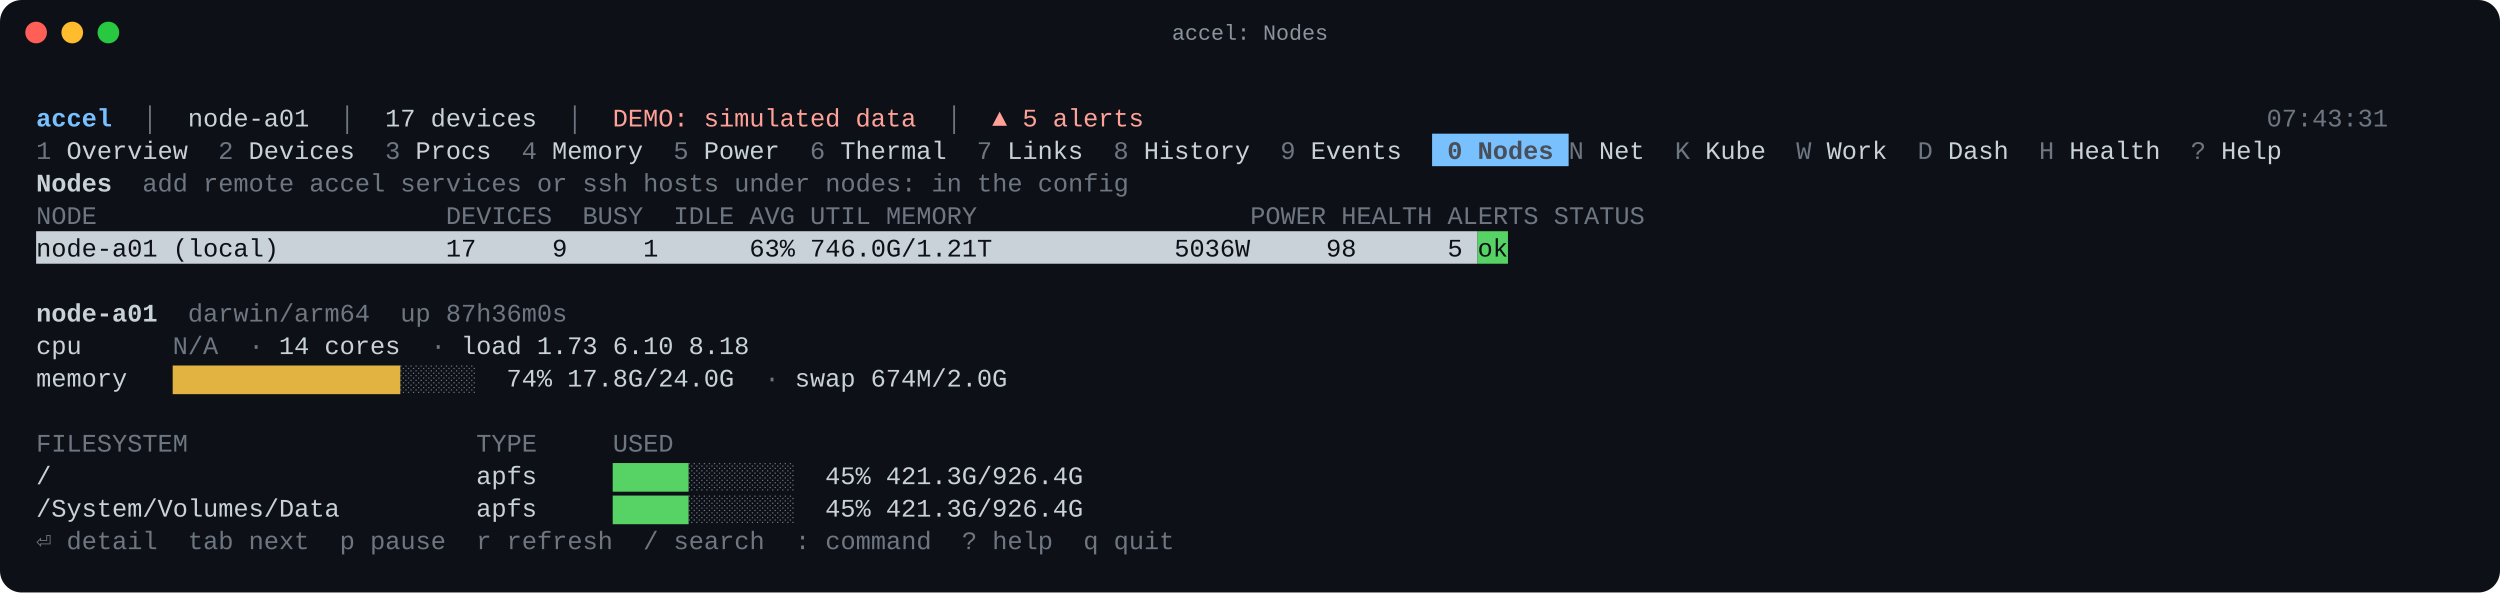
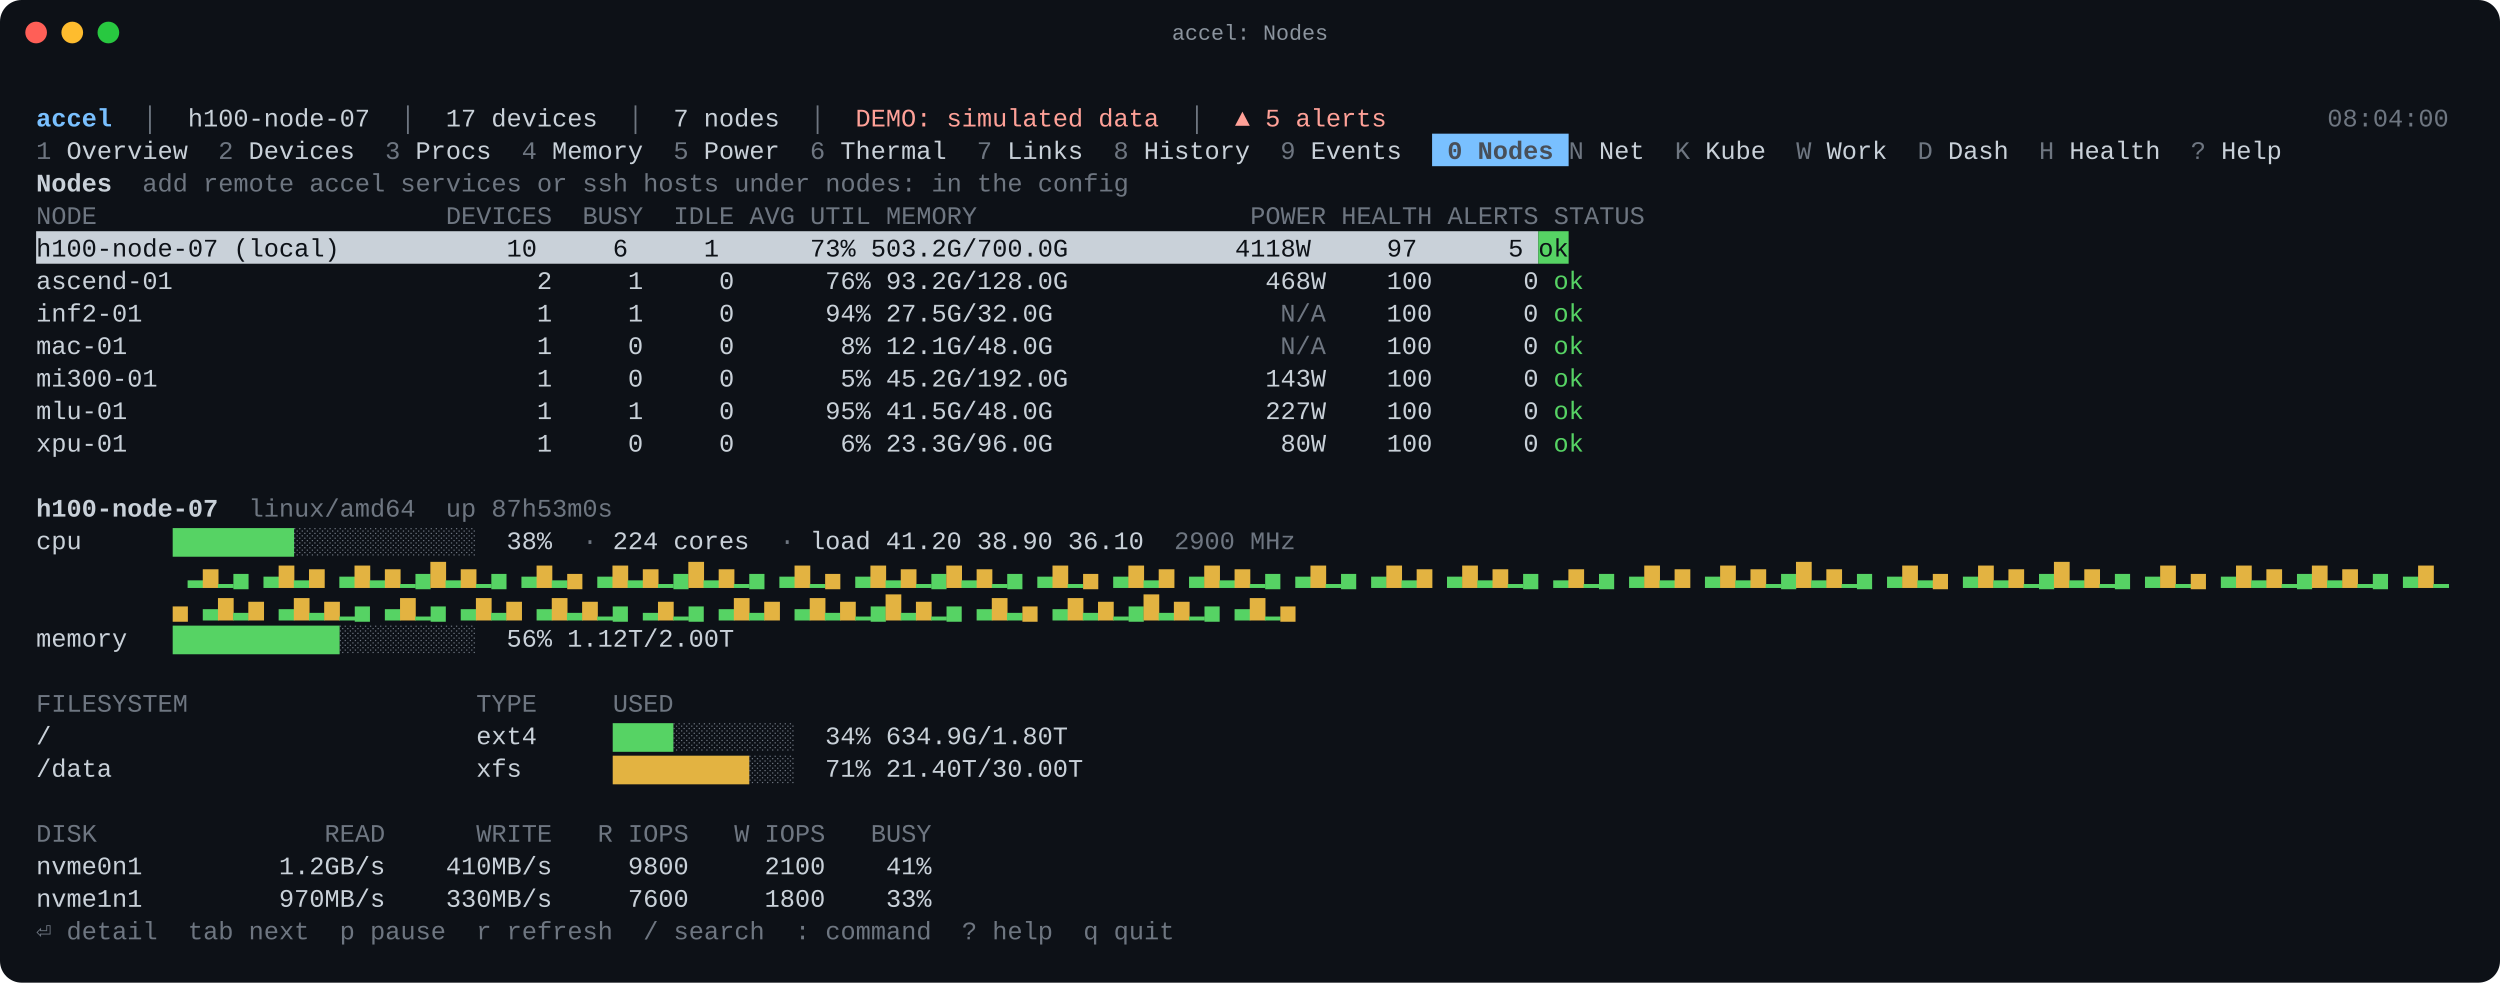
- <svg xmlns="http://www.w3.org/2000/svg" width="1384" height="328" viewBox="0 0 1384 328" font-family="JetBrains Mono, SFMono-Regular, Menlo, Consolas, Liberation Mono, monospace" font-size="14">
+ <svg xmlns="http://www.w3.org/2000/svg" width="1384" height="544" viewBox="0 0 1384 544" font-family="JetBrains Mono, SFMono-Regular, Menlo, Consolas, Liberation Mono, monospace" font-size="14">
  <rect width="100%" height="100%" rx="12" fill="#0d1117" />
  <circle cx="20" cy="18" r="6" fill="#ff5f57" />
  <circle cx="40" cy="18" r="6" fill="#febc2e" />
  <circle cx="60" cy="18" r="6" fill="#28c840" />
  <text x="50%" y="22" text-anchor="middle" fill="#8b949e" font-size="12">accel: Nodes</text>
  <g xml:space="preserve">
    <text y="70.0" fill="#c9d1d9" xml:space="preserve" style="white-space:pre">
      <tspan x="20.0" fill="#79c0ff" font-weight="bold">accel</tspan>
      <tspan x="62.0" fill="#6e7681">  │  </tspan>
-       <tspan x="104.0">node-a01</tspan>
-       <tspan x="171.2" fill="#6e7681">  │  </tspan>
-       <tspan x="213.2">17 devices</tspan>
-       <tspan x="297.2" fill="#6e7681">  │  </tspan>
-       <tspan x="339.2" fill="#ffa198">DEMO: simulated data</tspan>
-       <tspan x="507.2" fill="#6e7681">  │  </tspan>
-       <tspan x="549.2" fill="#ffa198">▲ 5 alerts</tspan>
-       <tspan x="1254.8" fill="#6e7681">07:43:31</tspan>
+       <tspan x="104.0">h100-node-07</tspan>
+       <tspan x="204.8" fill="#6e7681">  │  </tspan>
+       <tspan x="246.8">17 devices</tspan>
+       <tspan x="330.8" fill="#6e7681">  │  </tspan>
+       <tspan x="372.8">7 nodes</tspan>
+       <tspan x="431.6" fill="#6e7681">  │  </tspan>
+       <tspan x="473.6" fill="#ffa198">DEMO: simulated data</tspan>
+       <tspan x="641.6" fill="#6e7681">  │  </tspan>
+       <tspan x="683.6" fill="#ffa198">▲ 5 alerts</tspan>
+       <tspan x="1288.4" fill="#6e7681">08:04:00</tspan>
    </text>
    <rect x="792.8" y="74.0" width="75.6" height="18.0" fill="#79c0ff" />
    <text y="88.0" fill="#c9d1d9" xml:space="preserve" style="white-space:pre">
      <tspan x="20.0" fill="#6e7681">1</tspan>
      <tspan x="28.4"> Overview  </tspan>
      <tspan x="120.8" fill="#6e7681">2</tspan>
      <tspan x="129.2"> Devices  </tspan>
      <tspan x="213.2" fill="#6e7681">3</tspan>
      <tspan x="221.6"> Procs  </tspan>
      <tspan x="288.8" fill="#6e7681">4</tspan>
      <tspan x="297.2"> Memory  </tspan>
      <tspan x="372.8" fill="#6e7681">5</tspan>
      <tspan x="381.2"> Power  </tspan>
      <tspan x="448.4" fill="#6e7681">6</tspan>
      <tspan x="456.8"> Thermal  </tspan>
      <tspan x="540.8" fill="#6e7681">7</tspan>
      <tspan x="549.2"> Links  </tspan>
      <tspan x="616.4" fill="#6e7681">8</tspan>
      <tspan x="624.8"> History  </tspan>
      <tspan x="708.8" fill="#6e7681">9</tspan>
      <tspan x="717.2"> Events  </tspan>
      <tspan x="792.8" fill="#484f58" font-weight="bold"> 0 Nodes </tspan>
      <tspan x="868.4" fill="#6e7681">N</tspan>
      <tspan x="876.8"> Net  </tspan>
      <tspan x="927.2" fill="#6e7681">K</tspan>
      <tspan x="935.6"> Kube  </tspan>
      <tspan x="994.4" fill="#6e7681">W</tspan>
      <tspan x="1002.8"> Work  </tspan>
      <tspan x="1061.6" fill="#6e7681">D</tspan>
      <tspan x="1070.0"> Dash  </tspan>
      <tspan x="1128.8" fill="#6e7681">H</tspan>
      <tspan x="1137.2"> Health  </tspan>
      <tspan x="1212.8" fill="#6e7681">?</tspan>
      <tspan x="1221.2"> Help  </tspan>
    </text>
    <text y="106.0" fill="#c9d1d9" xml:space="preserve" style="white-space:pre">
      <tspan x="20.0" font-weight="bold">Nodes</tspan>
      <tspan x="62.0" fill="#6e7681">  add remote accel services or ssh hosts under nodes: in the config</tspan>
    </text>
    <text y="124.0" fill="#c9d1d9" xml:space="preserve" style="white-space:pre">
      <tspan x="20.0" fill="#6e7681">NODE                       DEVICES  BUSY  IDLE AVG UTIL MEMORY                  POWER HEALTH ALERTS STATUS                        </tspan>
    </text>
-     <rect x="20.0" y="128.0" width="798.0" height="18.0" fill="#c9d1d9" />
-     <rect x="818.0" y="128.0" width="16.8" height="18.0" fill="#56d364" />
+     <rect x="20.0" y="128.0" width="831.6" height="18.0" fill="#c9d1d9" />
+     <rect x="851.6" y="128.0" width="16.8" height="18.0" fill="#56d364" />
    <text y="142.0" fill="#c9d1d9" xml:space="preserve" style="white-space:pre">
-       <tspan x="20.0" fill="#0d1117">node-a01 (local)           17     9     1      63% 746.0G/1.21T            5036W     98      5 </tspan>
-       <tspan x="818.0" fill="#0d1117">ok</tspan>
+       <tspan x="20.0" fill="#0d1117">h100-node-07 (local)           10     6     1      73% 503.2G/700.0G           4118W     97      5 </tspan>
+       <tspan x="851.6" fill="#0d1117">ok</tspan>
+     </text>
+     <text y="160.0" fill="#c9d1d9" xml:space="preserve" style="white-space:pre">
+       <tspan x="20.0">ascend-01                        2     1     0      76% 93.2G/128.0G             468W    100      0 </tspan>
+       <tspan x="860.0" fill="#56d364">ok</tspan>
    </text>
    <text y="178.0" fill="#c9d1d9" xml:space="preserve" style="white-space:pre">
-       <tspan x="20.0" font-weight="bold">node-a01</tspan>
-       <tspan x="104.0" fill="#6e7681">darwin/arm64</tspan>
-       <tspan x="204.8" fill="#6e7681">  up 87h36m0s</tspan>
+       <tspan x="20.0">inf2-01                          1     1     0      94% 27.5G/32.0G               </tspan>
+       <tspan x="708.8" fill="#6e7681">N/A</tspan>
+       <tspan x="734.0">    100      0 </tspan>
+       <tspan x="860.0" fill="#56d364">ok</tspan>
    </text>
    <text y="196.0" fill="#c9d1d9" xml:space="preserve" style="white-space:pre">
+       <tspan x="20.0">mac-01                           1     0     0       8% 12.1G/48.0G               </tspan>
+       <tspan x="708.8" fill="#6e7681">N/A</tspan>
+       <tspan x="734.0">    100      0 </tspan>
+       <tspan x="860.0" fill="#56d364">ok</tspan>
+     </text>
+     <text y="214.0" fill="#c9d1d9" xml:space="preserve" style="white-space:pre">
+       <tspan x="20.0">mi300-01                         1     0     0       5% 45.2G/192.0G             143W    100      0 </tspan>
+       <tspan x="860.0" fill="#56d364">ok</tspan>
+     </text>
+     <text y="232.0" fill="#c9d1d9" xml:space="preserve" style="white-space:pre">
+       <tspan x="20.0">mlu-01                           1     1     0      95% 41.5G/48.0G              227W    100      0 </tspan>
+       <tspan x="860.0" fill="#56d364">ok</tspan>
+     </text>
+     <text y="250.0" fill="#c9d1d9" xml:space="preserve" style="white-space:pre">
+       <tspan x="20.0">xpu-01                           1     0     0       6% 23.3G/96.0G               80W    100      0 </tspan>
+       <tspan x="860.0" fill="#56d364">ok</tspan>
+     </text>
+     <text y="286.0" fill="#c9d1d9" xml:space="preserve" style="white-space:pre">
+       <tspan x="20.0" font-weight="bold">h100-node-07</tspan>
+       <tspan x="137.6" fill="#6e7681">linux/amd64</tspan>
+       <tspan x="230.0" fill="#6e7681">  up 87h53m0s</tspan>
+     </text>
+     <text y="304.0" fill="#c9d1d9" xml:space="preserve" style="white-space:pre">
      <tspan x="20.0">cpu      </tspan>
-       <tspan x="95.6" fill="#6e7681">N/A</tspan>
-       <tspan x="137.6" fill="#6e7681">·</tspan>
-       <tspan x="146.0"> 14 cores  </tspan>
-       <tspan x="238.4" fill="#6e7681">·</tspan>
-       <tspan x="246.8"> load 1.73 6.10 8.18</tspan>
-     </text>
-     <text y="214.0" fill="#c9d1d9" xml:space="preserve" style="white-space:pre">
+       <tspan x="95.6" fill="#56d364">████████</tspan>
+       <tspan x="162.8" fill="#6e7681">░░░░░░░░░░░░</tspan>
+       <tspan x="263.6">  38%  </tspan>
+       <tspan x="322.4" fill="#6e7681">·</tspan>
+       <tspan x="330.8"> 224 cores  </tspan>
+       <tspan x="431.6" fill="#6e7681">·</tspan>
+       <tspan x="440.0"> load 41.20 38.90 36.10</tspan>
+       <tspan x="633.2" fill="#6e7681">  2900 MHz</tspan>
+     </text>
+     <text y="322.0" fill="#c9d1d9" xml:space="preserve" style="white-space:pre">
+       <tspan x="104.0" fill="#56d364">▂</tspan>
+       <tspan x="112.4" fill="#e3b341">▅</tspan>
+       <tspan x="120.8" fill="#56d364">▁</tspan>
+       <tspan x="129.2" fill="#56d364">▄</tspan>
+       <tspan x="146.0" fill="#56d364">▃</tspan>
+       <tspan x="154.4" fill="#e3b341">▆</tspan>
+       <tspan x="162.8" fill="#56d364">▂</tspan>
+       <tspan x="171.2" fill="#e3b341">▅</tspan>
+       <tspan x="188.0" fill="#56d364">▃</tspan>
+       <tspan x="196.4" fill="#e3b341">▆</tspan>
+       <tspan x="204.8" fill="#56d364">▂</tspan>
+       <tspan x="213.2" fill="#e3b341">▅</tspan>
+       <tspan x="221.6" fill="#56d364">▁</tspan>
+       <tspan x="230.0" fill="#56d364">▄</tspan>
+       <tspan x="238.4" fill="#e3b341">▇</tspan>
+       <tspan x="246.8" fill="#56d364">▂</tspan>
+       <tspan x="255.2" fill="#e3b341">▅</tspan>
+       <tspan x="263.6" fill="#56d364">▁</tspan>
+       <tspan x="272.0" fill="#56d364">▄</tspan>
+       <tspan x="288.8" fill="#56d364">▃</tspan>
+       <tspan x="297.2" fill="#e3b341">▆</tspan>
+       <tspan x="305.6" fill="#56d364">▂</tspan>
+       <tspan x="314.0" fill="#e3b341">▄</tspan>
+       <tspan x="330.8" fill="#56d364">▃</tspan>
+       <tspan x="339.2" fill="#e3b341">▆</tspan>
+       <tspan x="347.6" fill="#56d364">▂</tspan>
+       <tspan x="356.0" fill="#e3b341">▅</tspan>
+       <tspan x="364.4" fill="#56d364">▁</tspan>
+       <tspan x="372.8" fill="#56d364">▄</tspan>
+       <tspan x="381.2" fill="#e3b341">▇</tspan>
+       <tspan x="389.6" fill="#56d364">▂</tspan>
+       <tspan x="398.0" fill="#e3b341">▅</tspan>
+       <tspan x="406.4" fill="#56d364">▁</tspan>
+       <tspan x="414.8" fill="#56d364">▄</tspan>
+       <tspan x="431.6" fill="#56d364">▃</tspan>
+       <tspan x="440.0" fill="#e3b341">▆</tspan>
+       <tspan x="448.4" fill="#56d364">▁</tspan>
+       <tspan x="456.8" fill="#e3b341">▄</tspan>
+       <tspan x="473.6" fill="#56d364">▃</tspan>
+       <tspan x="482.0" fill="#e3b341">▆</tspan>
+       <tspan x="490.4" fill="#56d364">▂</tspan>
+       <tspan x="498.8" fill="#e3b341">▅</tspan>
+       <tspan x="507.2" fill="#56d364">▁</tspan>
+       <tspan x="515.6" fill="#56d364">▄</tspan>
+       <tspan x="524.0" fill="#e3b341">▆</tspan>
+       <tspan x="532.4" fill="#56d364">▂</tspan>
+       <tspan x="540.8" fill="#e3b341">▅</tspan>
+       <tspan x="549.2" fill="#56d364">▁</tspan>
+       <tspan x="557.6" fill="#56d364">▄</tspan>
+       <tspan x="574.4" fill="#56d364">▃</tspan>
+       <tspan x="582.8" fill="#e3b341">▆</tspan>
+       <tspan x="591.2" fill="#56d364">▁</tspan>
+       <tspan x="599.6" fill="#e3b341">▄</tspan>
+       <tspan x="616.4" fill="#56d364">▃</tspan>
+       <tspan x="624.8" fill="#e3b341">▆</tspan>
+       <tspan x="633.2" fill="#56d364">▂</tspan>
+       <tspan x="641.6" fill="#e3b341">▅</tspan>
+       <tspan x="658.4" fill="#56d364">▃</tspan>
+       <tspan x="666.8" fill="#e3b341">▆</tspan>
+       <tspan x="675.2" fill="#56d364">▂</tspan>
+       <tspan x="683.6" fill="#e3b341">▅</tspan>
+       <tspan x="692.0" fill="#56d364">▁</tspan>
+       <tspan x="700.4" fill="#56d364">▄</tspan>
+       <tspan x="717.2" fill="#56d364">▃</tspan>
+       <tspan x="725.6" fill="#e3b341">▆</tspan>
+       <tspan x="734.0" fill="#56d364">▁</tspan>
+       <tspan x="742.4" fill="#56d364">▄</tspan>
+       <tspan x="759.2" fill="#56d364">▃</tspan>
+       <tspan x="767.6" fill="#e3b341">▆</tspan>
+       <tspan x="776.0" fill="#56d364">▂</tspan>
+       <tspan x="784.4" fill="#e3b341">▅</tspan>
+       <tspan x="801.2" fill="#56d364">▃</tspan>
+       <tspan x="809.6" fill="#e3b341">▆</tspan>
+       <tspan x="818.0" fill="#56d364">▂</tspan>
+       <tspan x="826.4" fill="#e3b341">▅</tspan>
+       <tspan x="834.8" fill="#56d364">▁</tspan>
+       <tspan x="843.2" fill="#56d364">▄</tspan>
+       <tspan x="860.0" fill="#56d364">▂</tspan>
+       <tspan x="868.4" fill="#e3b341">▅</tspan>
+       <tspan x="876.8" fill="#56d364">▁</tspan>
+       <tspan x="885.2" fill="#56d364">▄</tspan>
+       <tspan x="902.0" fill="#56d364">▃</tspan>
+       <tspan x="910.4" fill="#e3b341">▆</tspan>
+       <tspan x="918.8" fill="#56d364">▂</tspan>
+       <tspan x="927.2" fill="#e3b341">▅</tspan>
+       <tspan x="944.0" fill="#56d364">▃</tspan>
+       <tspan x="952.4" fill="#e3b341">▆</tspan>
+       <tspan x="960.8" fill="#56d364">▂</tspan>
+       <tspan x="969.2" fill="#e3b341">▅</tspan>
+       <tspan x="977.6" fill="#56d364">▁</tspan>
+       <tspan x="986.0" fill="#56d364">▄</tspan>
+       <tspan x="994.4" fill="#e3b341">▇</tspan>
+       <tspan x="1002.8" fill="#56d364">▂</tspan>
+       <tspan x="1011.2" fill="#e3b341">▅</tspan>
+       <tspan x="1019.6" fill="#56d364">▁</tspan>
+       <tspan x="1028.0" fill="#56d364">▄</tspan>
+       <tspan x="1044.8" fill="#56d364">▃</tspan>
+       <tspan x="1053.2" fill="#e3b341">▆</tspan>
+       <tspan x="1061.6" fill="#56d364">▂</tspan>
+       <tspan x="1070.0" fill="#e3b341">▄</tspan>
+       <tspan x="1086.8" fill="#56d364">▃</tspan>
+       <tspan x="1095.2" fill="#e3b341">▆</tspan>
+       <tspan x="1103.6" fill="#56d364">▂</tspan>
+       <tspan x="1112.0" fill="#e3b341">▅</tspan>
+       <tspan x="1120.4" fill="#56d364">▁</tspan>
+       <tspan x="1128.8" fill="#56d364">▄</tspan>
+       <tspan x="1137.2" fill="#e3b341">▇</tspan>
+       <tspan x="1145.6" fill="#56d364">▂</tspan>
+       <tspan x="1154.0" fill="#e3b341">▅</tspan>
+       <tspan x="1162.4" fill="#56d364">▁</tspan>
+       <tspan x="1170.8" fill="#56d364">▄</tspan>
+       <tspan x="1187.6" fill="#56d364">▃</tspan>
+       <tspan x="1196.0" fill="#e3b341">▆</tspan>
+       <tspan x="1204.4" fill="#56d364">▁</tspan>
+       <tspan x="1212.8" fill="#e3b341">▄</tspan>
+       <tspan x="1229.6" fill="#56d364">▃</tspan>
+       <tspan x="1238.0" fill="#e3b341">▆</tspan>
+       <tspan x="1246.4" fill="#56d364">▂</tspan>
+       <tspan x="1254.8" fill="#e3b341">▅</tspan>
+       <tspan x="1263.2" fill="#56d364">▁</tspan>
+       <tspan x="1271.6" fill="#56d364">▄</tspan>
+       <tspan x="1280.0" fill="#e3b341">▆</tspan>
+       <tspan x="1288.4" fill="#56d364">▂</tspan>
+       <tspan x="1296.8" fill="#e3b341">▅</tspan>
+       <tspan x="1305.2" fill="#56d364">▁</tspan>
+       <tspan x="1313.6" fill="#56d364">▄</tspan>
+       <tspan x="1330.4" fill="#56d364">▃</tspan>
+       <tspan x="1338.8" fill="#e3b341">▆</tspan>
+       <tspan x="1347.2" fill="#56d364">▁</tspan>
+     </text>
+     <text y="340.0" fill="#c9d1d9" xml:space="preserve" style="white-space:pre">
+       <tspan x="95.6" fill="#e3b341">▄</tspan>
+       <tspan x="112.4" fill="#56d364">▃</tspan>
+       <tspan x="120.8" fill="#e3b341">▆</tspan>
+       <tspan x="129.2" fill="#56d364">▂</tspan>
+       <tspan x="137.6" fill="#e3b341">▅</tspan>
+       <tspan x="154.4" fill="#56d364">▃</tspan>
+       <tspan x="162.8" fill="#e3b341">▆</tspan>
+       <tspan x="171.2" fill="#56d364">▂</tspan>
+       <tspan x="179.6" fill="#e3b341">▅</tspan>
+       <tspan x="188.0" fill="#56d364">▁</tspan>
+       <tspan x="196.4" fill="#56d364">▄</tspan>
+       <tspan x="213.2" fill="#56d364">▃</tspan>
+       <tspan x="221.6" fill="#e3b341">▆</tspan>
+       <tspan x="230.0" fill="#56d364">▁</tspan>
+       <tspan x="238.4" fill="#56d364">▄</tspan>
+       <tspan x="255.2" fill="#56d364">▃</tspan>
+       <tspan x="263.6" fill="#e3b341">▆</tspan>
+       <tspan x="272.0" fill="#56d364">▂</tspan>
+       <tspan x="280.4" fill="#e3b341">▅</tspan>
+       <tspan x="297.2" fill="#56d364">▃</tspan>
+       <tspan x="305.6" fill="#e3b341">▆</tspan>
+       <tspan x="314.0" fill="#56d364">▂</tspan>
+       <tspan x="322.4" fill="#e3b341">▅</tspan>
+       <tspan x="330.8" fill="#56d364">▁</tspan>
+       <tspan x="339.2" fill="#56d364">▄</tspan>
+       <tspan x="356.0" fill="#56d364">▂</tspan>
+       <tspan x="364.4" fill="#e3b341">▅</tspan>
+       <tspan x="372.8" fill="#56d364">▁</tspan>
+       <tspan x="381.2" fill="#56d364">▄</tspan>
+       <tspan x="398.0" fill="#56d364">▃</tspan>
+       <tspan x="406.4" fill="#e3b341">▆</tspan>
+       <tspan x="414.8" fill="#56d364">▂</tspan>
+       <tspan x="423.2" fill="#e3b341">▅</tspan>
+       <tspan x="440.0" fill="#56d364">▃</tspan>
+       <tspan x="448.4" fill="#e3b341">▆</tspan>
+       <tspan x="456.8" fill="#56d364">▂</tspan>
+       <tspan x="465.2" fill="#e3b341">▅</tspan>
+       <tspan x="473.6" fill="#56d364">▁</tspan>
+       <tspan x="482.0" fill="#56d364">▄</tspan>
+       <tspan x="490.4" fill="#e3b341">▇</tspan>
+       <tspan x="498.8" fill="#56d364">▂</tspan>
+       <tspan x="507.2" fill="#e3b341">▅</tspan>
+       <tspan x="515.6" fill="#56d364">▁</tspan>
+       <tspan x="524.0" fill="#56d364">▄</tspan>
+       <tspan x="540.8" fill="#56d364">▃</tspan>
+       <tspan x="549.2" fill="#e3b341">▆</tspan>
+       <tspan x="557.6" fill="#56d364">▂</tspan>
+       <tspan x="566.0" fill="#e3b341">▄</tspan>
+       <tspan x="582.8" fill="#56d364">▃</tspan>
+       <tspan x="591.2" fill="#e3b341">▆</tspan>
+       <tspan x="599.6" fill="#56d364">▂</tspan>
+       <tspan x="608.0" fill="#e3b341">▅</tspan>
+       <tspan x="616.4" fill="#56d364">▁</tspan>
+       <tspan x="624.8" fill="#56d364">▄</tspan>
+       <tspan x="633.2" fill="#e3b341">▇</tspan>
+       <tspan x="641.6" fill="#56d364">▂</tspan>
+       <tspan x="650.0" fill="#e3b341">▅</tspan>
+       <tspan x="658.4" fill="#56d364">▁</tspan>
+       <tspan x="666.8" fill="#56d364">▄</tspan>
+       <tspan x="683.6" fill="#56d364">▃</tspan>
+       <tspan x="692.0" fill="#e3b341">▆</tspan>
+       <tspan x="700.4" fill="#56d364">▁</tspan>
+       <tspan x="708.8" fill="#e3b341">▄</tspan>
+     </text>
+     <text y="358.0" fill="#c9d1d9" xml:space="preserve" style="white-space:pre">
      <tspan x="20.0">memory   </tspan>
-       <tspan x="95.6" fill="#e3b341">███████████████</tspan>
-       <tspan x="221.6" fill="#6e7681">░░░░░</tspan>
-       <tspan x="263.6">  74% 17.8G/24.0G  </tspan>
-       <tspan x="423.2" fill="#6e7681">·</tspan>
-       <tspan x="431.6"> swap 674M/2.0G</tspan>
-     </text>
-     <text y="250.0" fill="#c9d1d9" xml:space="preserve" style="white-space:pre">
+       <tspan x="95.6" fill="#56d364">███████████</tspan>
+       <tspan x="188.0" fill="#6e7681">░░░░░░░░░</tspan>
+       <tspan x="263.6">  56% 1.12T/2.00T</tspan>
+     </text>
+     <text y="394.0" fill="#c9d1d9" xml:space="preserve" style="white-space:pre">
      <tspan x="20.0" fill="#6e7681">FILESYSTEM                   TYPE     USED                   </tspan>
    </text>
-     <text y="268.0" fill="#c9d1d9" xml:space="preserve" style="white-space:pre">
-       <tspan x="20.0">/                            apfs     </tspan>
-       <tspan x="339.2" fill="#56d364">█████</tspan>
-       <tspan x="381.2" fill="#6e7681">░░░░░░░</tspan>
-       <tspan x="440.0">  45% 421.3G/926.4G</tspan>
-     </text>
-     <text y="286.0" fill="#c9d1d9" xml:space="preserve" style="white-space:pre">
-       <tspan x="20.0">/System/Volumes/Data         apfs     </tspan>
-       <tspan x="339.2" fill="#56d364">█████</tspan>
-       <tspan x="381.2" fill="#6e7681">░░░░░░░</tspan>
-       <tspan x="440.0">  45% 421.3G/926.4G</tspan>
-     </text>
-     <text y="304.0" fill="#c9d1d9" xml:space="preserve" style="white-space:pre">
+     <text y="412.0" fill="#c9d1d9" xml:space="preserve" style="white-space:pre">
+       <tspan x="20.0">/                            ext4     </tspan>
+       <tspan x="339.2" fill="#56d364">████</tspan>
+       <tspan x="372.8" fill="#6e7681">░░░░░░░░</tspan>
+       <tspan x="440.0">  34% 634.9G/1.80T</tspan>
+     </text>
+     <text y="430.0" fill="#c9d1d9" xml:space="preserve" style="white-space:pre">
+       <tspan x="20.0">/data                        xfs      </tspan>
+       <tspan x="339.2" fill="#e3b341">█████████</tspan>
+       <tspan x="414.8" fill="#6e7681">░░░</tspan>
+       <tspan x="440.0">  71% 21.40T/30.00T</tspan>
+     </text>
+     <text y="466.0" fill="#c9d1d9" xml:space="preserve" style="white-space:pre">
+       <tspan x="20.0" fill="#6e7681">DISK               READ      WRITE   R IOPS   W IOPS   BUSY</tspan>
+     </text>
+     <text y="484.0" fill="#c9d1d9" xml:space="preserve" style="white-space:pre">
+       <tspan x="20.0">nvme0n1         1.2GB/s    410MB/s     9800     2100    41%</tspan>
+     </text>
+     <text y="502.0" fill="#c9d1d9" xml:space="preserve" style="white-space:pre">
+       <tspan x="20.0">nvme1n1         970MB/s    330MB/s     7600     1800    33%</tspan>
+     </text>
+     <text y="520.0" fill="#c9d1d9" xml:space="preserve" style="white-space:pre">
      <tspan x="20.0" fill="#6e7681">⏎ detail  tab next  p pause  r refresh  / search  : command  ? help  q quit</tspan>
    </text>
  </g>
</svg>
